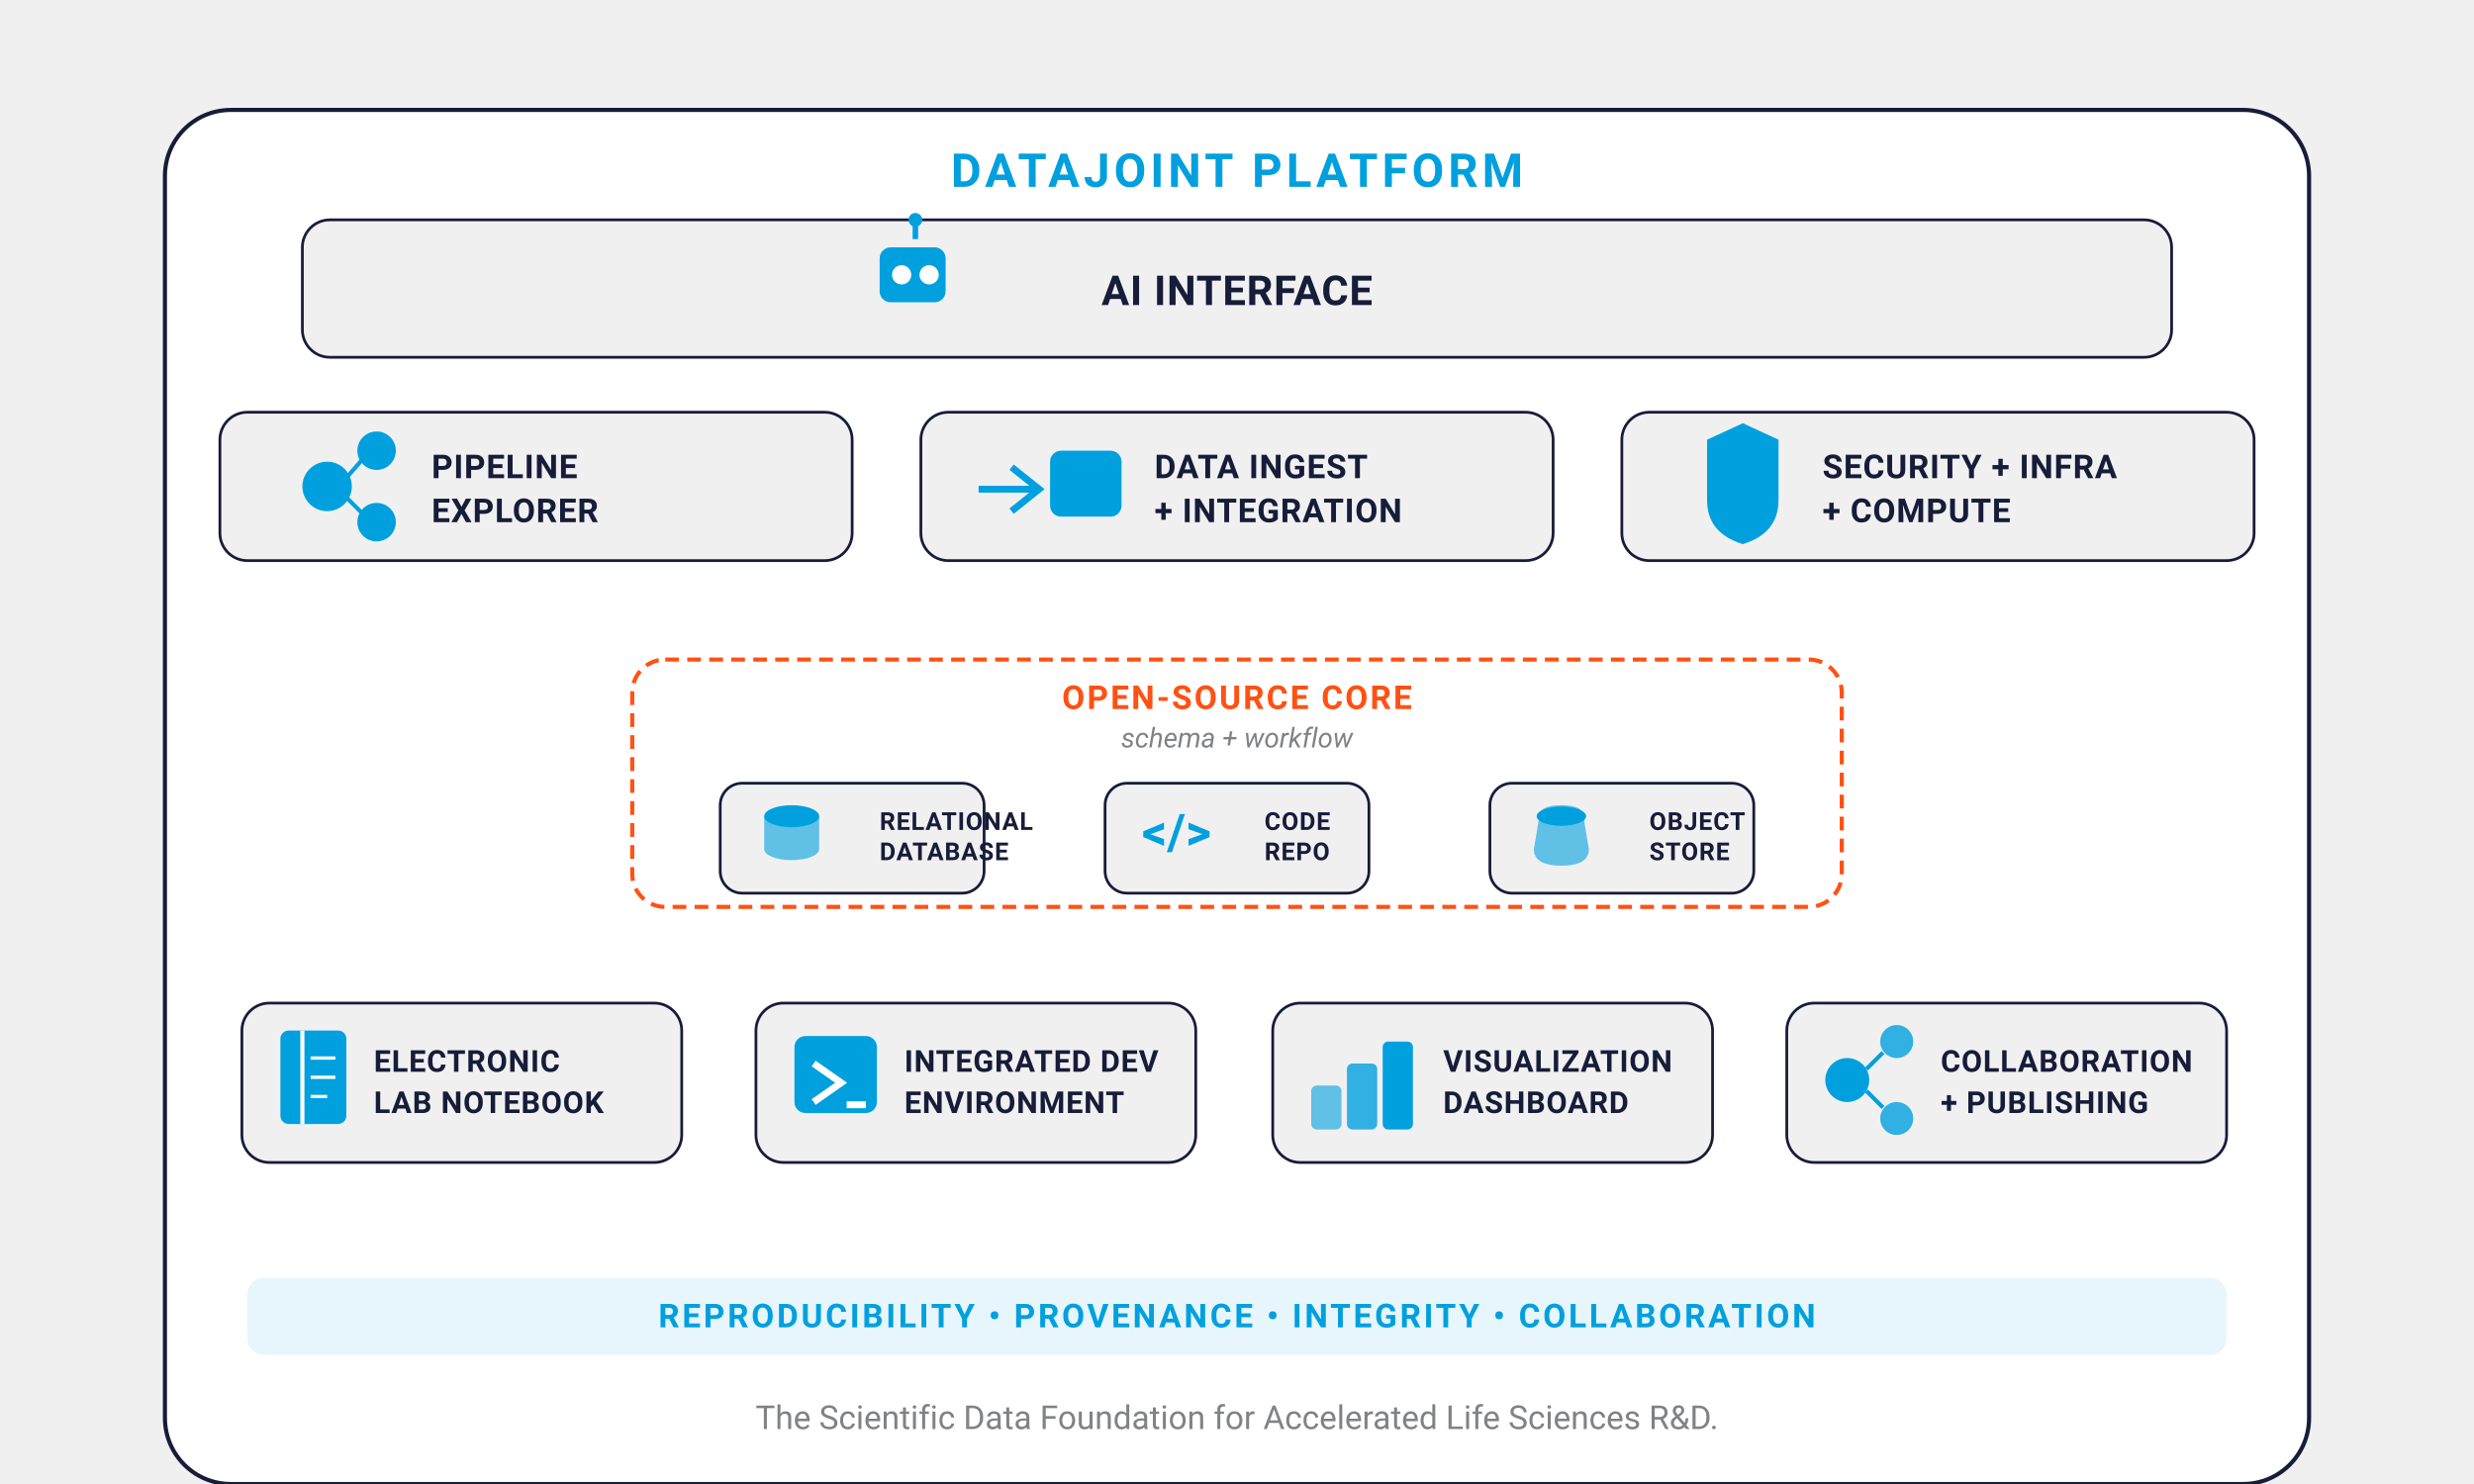
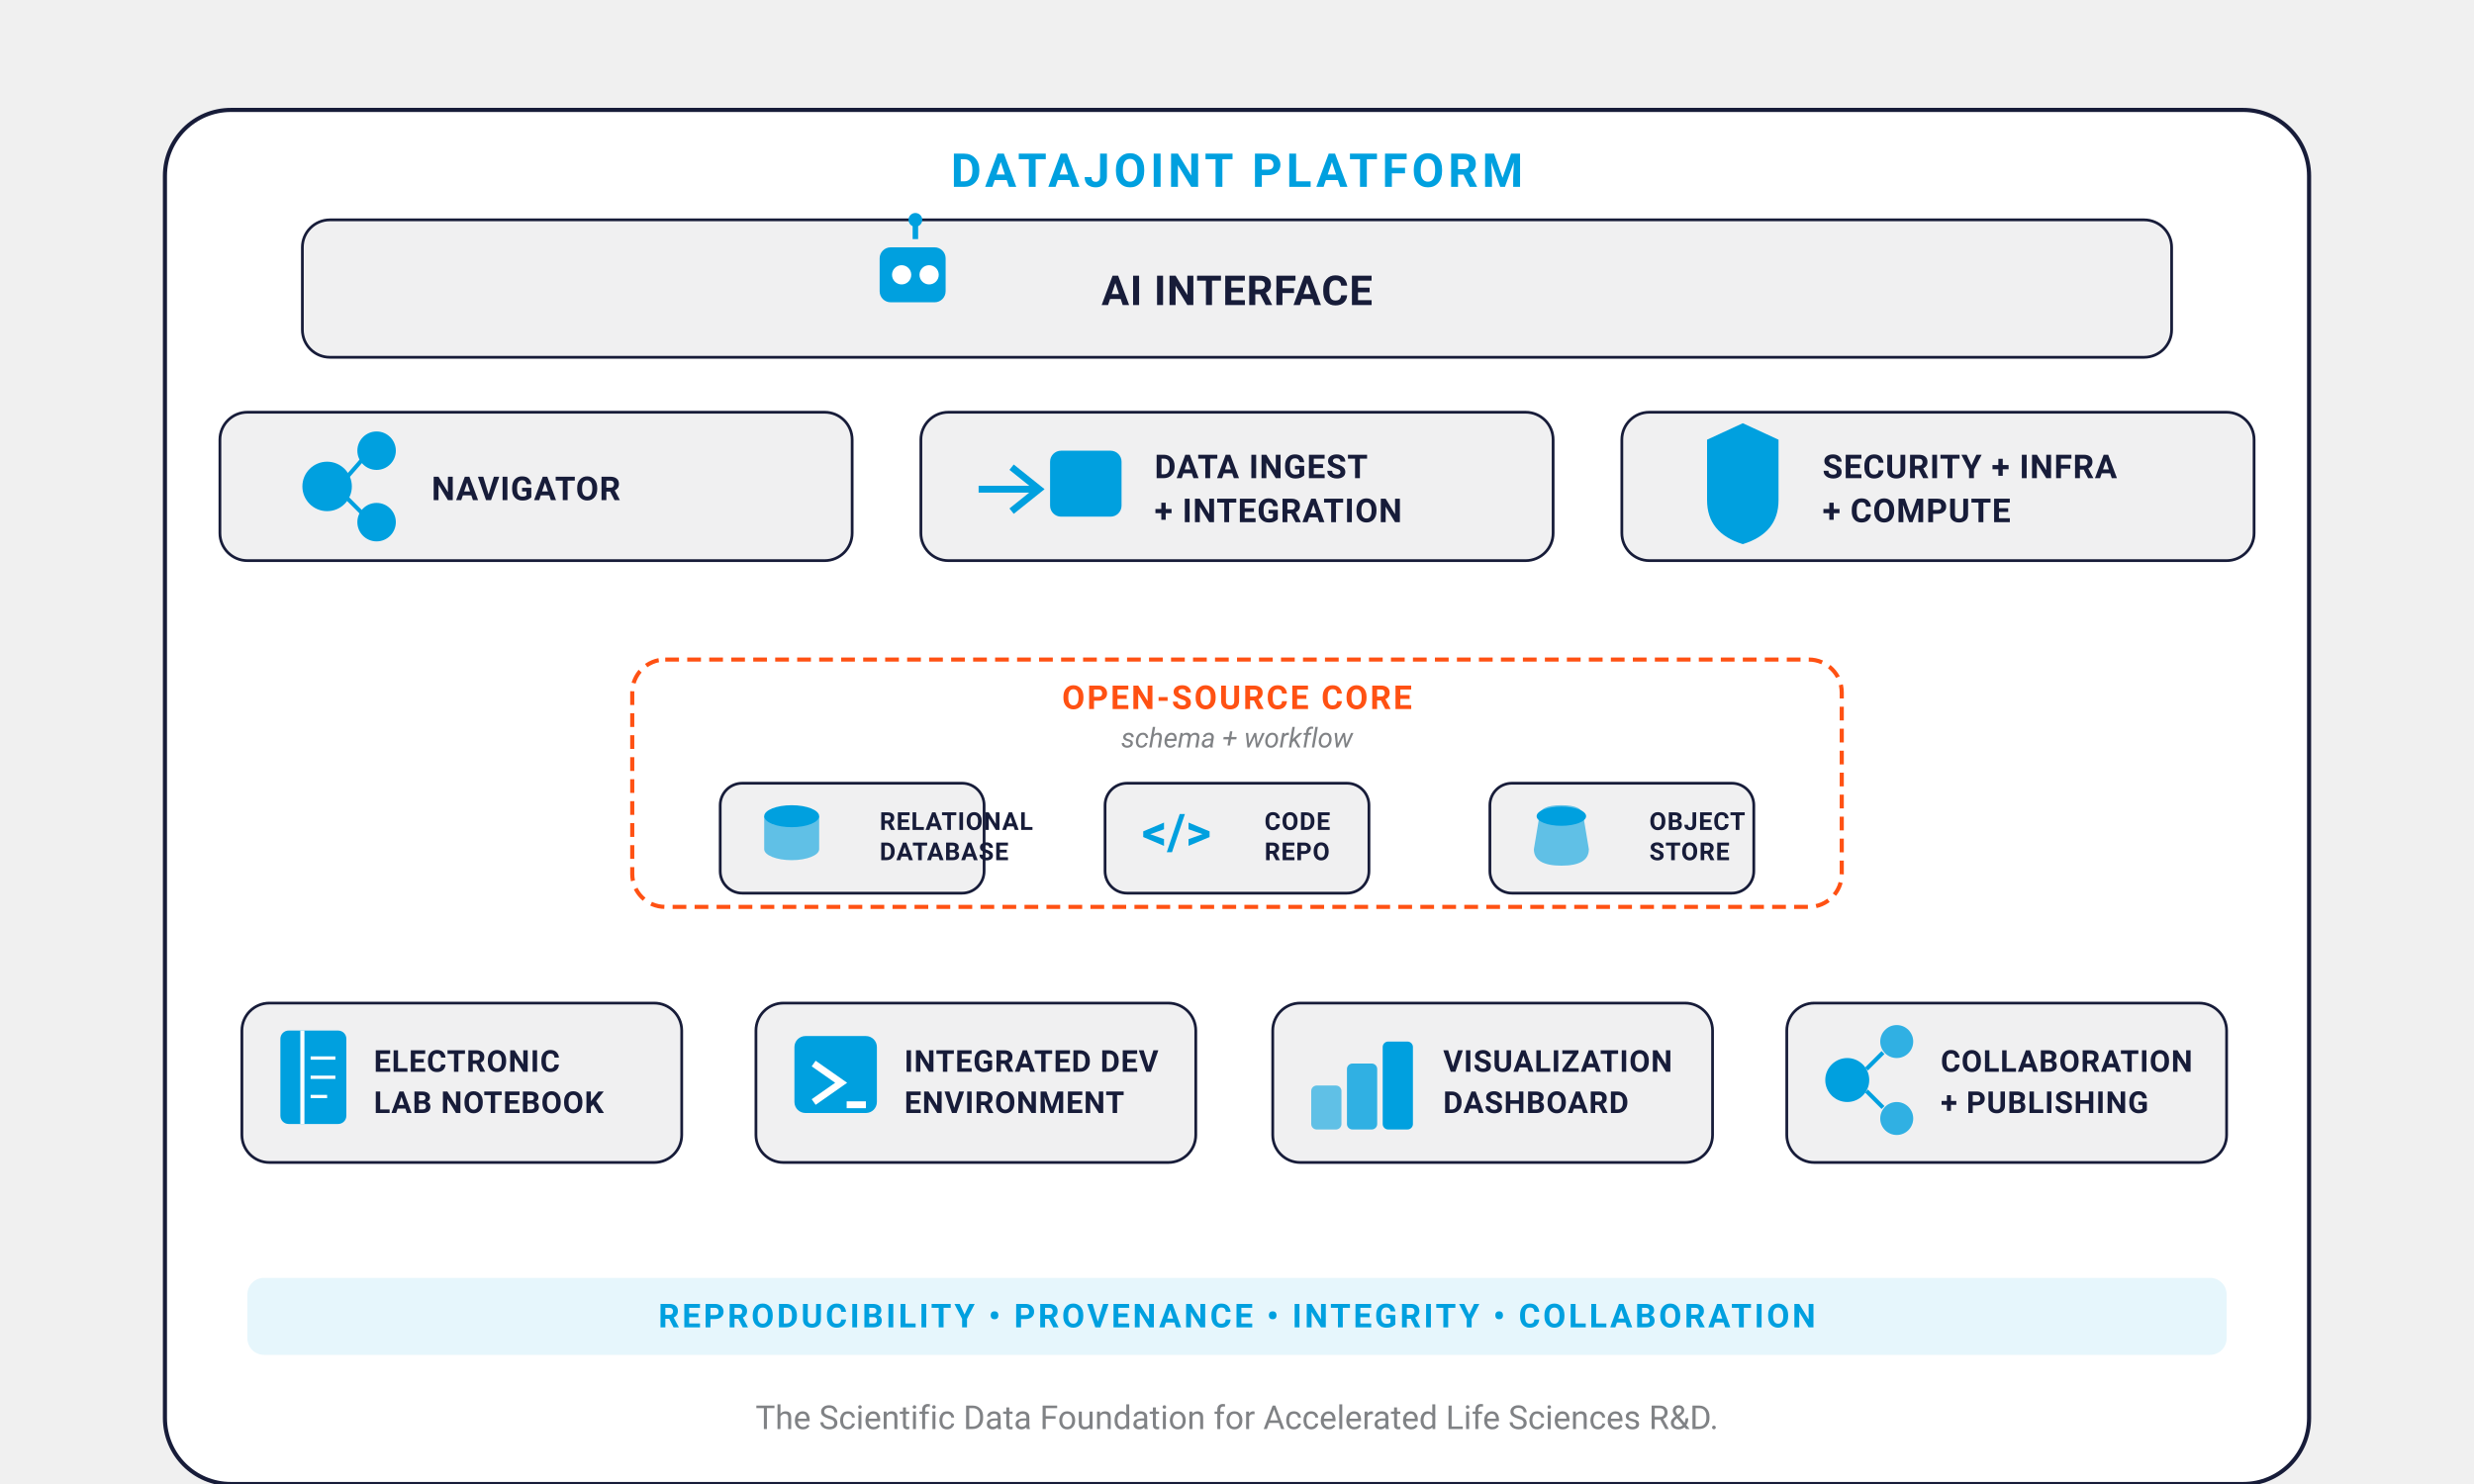
<svg xmlns="http://www.w3.org/2000/svg" viewBox="0 0 900 540" font-family="Roboto, Helvetica, sans-serif">
  <defs>
    <style>
      .frame { fill: #FFFFFF; stroke: #171C39; }
      .boundary { fill: #FFFFFF; stroke: #171C39; }
      .box { fill: #F0F0F1; stroke: #171C39; }
      .core-panel { fill: #FFFFFF; stroke: #FF5113; }
      .accent { fill: #00A0DF; }
      .accent-stroke { stroke: #00A0DF; }
      .ink { fill: #171C39; }
      .on-accent { fill: #FFFFFF; }
      .caption { fill: #808285; }
      .band { fill: #00A0DF; fill-opacity: 0.10; }
      .platform-label { font-size: 17px; fill: #00A0DF; font-weight: 700; text-anchor: middle; letter-spacing: 1.5px; }
      .comp-label { font-size: 12px; fill: #171C39; font-weight: 600; letter-spacing: 0.3px; }
      .core-label { font-size: 12px; fill: #FF5113; font-weight: 700; text-anchor: middle; letter-spacing: 0.8px; }
      .core-sub { font-size: 10px; fill: #808285; text-anchor: middle; font-style: italic; }
      .tagline { font-size: 12px; fill: #808285; text-anchor: middle; font-style: italic; }
      .band-label { font-size: 12px; fill: #00A0DF; font-weight: 600; text-anchor: middle; letter-spacing: 1px; }
      @media (prefers-color-scheme: dark) {
        .frame, .boundary { fill: #161A21; stroke: #8A93A1; }
        .box { fill: #242832; stroke: #8A93A1; }
        .core-panel { fill: #1E232C; stroke: #FF7A47; }
        .accent { fill: #33B8E8; }
        .accent-stroke { stroke: #33B8E8; }
        .ink { fill: #C9CFD9; }
        .on-accent { fill: #161A21; }
        .caption { fill: #9DA0A4; }
        .band { fill: #33B8E8; }
        .platform-label, .band-label { fill: #33B8E8; }
        .comp-label { fill: #C9CFD9; }
        .core-label { fill: #FF7A47; }
        .core-sub, .tagline { fill: #9DA0A4; }
      }
    </style>
  </defs>
  <rect x="60" y="40" width="780" height="500" rx="24" class="boundary" stroke-width="1.5" />
  <text x="450" y="68" class="platform-label">DATAJOINT PLATFORM</text>
  <g transform="translate(450, 106)">
    <rect x="-340" y="-26" width="680" height="50" rx="10" class="box" stroke-width="1" />
    <rect x="-130" y="-16" width="24" height="20" rx="4" class="accent" />
    <circle cx="-122" cy="-6" r="3.5" class="on-accent" />
    <circle cx="-112" cy="-6" r="3.5" class="on-accent" />
    <line x1="-117" y1="-19" x2="-117" y2="-25" class="accent-stroke" stroke-width="2" />
    <circle cx="-117" cy="-26" r="2.5" class="accent" />
    <text x="0" y="5" class="comp-label" style="font-size:15px; font-weight:700; text-anchor:middle;">AI INTERFACE</text>
  </g>
  <g transform="translate(195, 178)">
    <rect x="-115" y="-28" width="230" height="54" rx="10" class="box" stroke-width="1" />
    <circle cx="-76" cy="-1" r="9" class="accent" />
    <circle cx="-58" cy="-14" r="7" class="accent" />
    <circle cx="-58" cy="12" r="7" class="accent" />
    <line x1="-70" y1="-3" x2="-63" y2="-11" class="accent-stroke" stroke-width="1.5" />
    <line x1="-70" y1="2" x2="-63" y2="9" class="accent-stroke" stroke-width="1.5" />
-     <text x="-38" y="-4" class="comp-label">PIPELINE</text>
-     <text x="-38" y="12" class="comp-label">EXPLORER</text>
+     <text x="-38" y="4" class="comp-label">NAVIGATOR</text>
  </g>
  <g transform="translate(450, 178)">
    <rect x="-115" y="-28" width="230" height="54" rx="10" class="box" stroke-width="1" />
    <rect x="-68" y="-14" width="26" height="24" rx="4" class="accent" />
    <path d="M-94,0 L-72,0 M-82,-8 L-72,0 L-82,8" fill="none" class="accent-stroke" stroke-width="2.5" />
    <text x="-30" y="-4" class="comp-label">DATA INGEST</text>
    <text x="-30" y="12" class="comp-label">+ INTEGRATION</text>
  </g>
  <g transform="translate(705, 178)">
    <rect x="-115" y="-28" width="230" height="54" rx="10" class="box" stroke-width="1" />
    <path d="M-84,-18 L-84,4 Q-84,16 -71,20 Q-58,16 -58,4 L-58,-18 L-71,-24 Z" class="accent" />
    <text x="-42" y="-4" class="comp-label">SECURITY + INFRA</text>
    <text x="-42" y="12" class="comp-label">+ COMPUTE</text>
  </g>
  <rect x="230" y="240" width="440" height="90" rx="12" class="core-panel" stroke-width="1.5" stroke-dasharray="5 3" />
  <text x="450" y="258" class="core-label">OPEN-SOURCE CORE</text>
  <text x="450" y="272" class="core-sub">schema + workflow</text>
  <g transform="translate(310, 305)">
    <rect x="-48" y="-20" width="96" height="40" rx="8" class="box" stroke-width="1" />
    <ellipse cx="-22" cy="-8" rx="10" ry="4" class="accent" />
    <path d="M-32,-8 v12 a10,4 0 0,0 20,0 v-12" class="accent" fill-opacity="0.6" />
    <text x="10" y="-3" class="comp-label" style="font-size:9px;">RELATIONAL</text>
    <text x="10" y="8" class="comp-label" style="font-size:9px;">DATABASE</text>
  </g>
  <g transform="translate(450, 305)">
    <rect x="-48" y="-20" width="96" height="40" rx="8" class="box" stroke-width="1" />
    <text x="-22" y="4" text-anchor="middle" font-size="18" font-weight="600" class="accent">&lt;/&gt;</text>
    <text x="10" y="-3" class="comp-label" style="font-size:9px;">CODE</text>
    <text x="10" y="8" class="comp-label" style="font-size:9px;">REPO</text>
  </g>
  <g transform="translate(590, 305)">
    <rect x="-48" y="-20" width="96" height="40" rx="8" class="box" stroke-width="1" />
    <path d="M-30,-8 L-32,4 Q-32,10 -22,10 Q-12,10 -12,4 L-14,-8 Q-14,-12 -22,-12 Q-30,-12 -30,-8 Z" class="accent" fill-opacity="0.6" />
    <ellipse cx="-22" cy="-8" rx="9" ry="3.5" class="accent" />
    <text x="10" y="-3" class="comp-label" style="font-size:9px;">OBJECT</text>
    <text x="10" y="8" class="comp-label" style="font-size:9px;">STORE</text>
  </g>
  <g transform="translate(168, 395)">
    <rect x="-80" y="-30" width="160" height="58" rx="10" class="box" stroke-width="1" />
    <rect x="-66" y="-20" width="24" height="34" rx="3" class="accent" />
    <line x1="-58" y1="-20" x2="-58" y2="14" stroke="#FFFFFF" stroke-width="1.5" />
    <line x1="-55" y1="-10" x2="-46" y2="-10" stroke="#FFFFFF" stroke-width="1.2" />
    <line x1="-55" y1="-3" x2="-46" y2="-3" stroke="#FFFFFF" stroke-width="1.2" />
    <line x1="-55" y1="4" x2="-49" y2="4" stroke="#FFFFFF" stroke-width="1.2" />
    <text x="-32" y="-5" class="comp-label" style="font-size:11px;">ELECTRONIC</text>
    <text x="-32" y="10" class="comp-label" style="font-size:11px;">LAB NOTEBOOK</text>
  </g>
  <g transform="translate(355, 395)">
    <rect x="-80" y="-30" width="160" height="58" rx="10" class="box" stroke-width="1" />
    <rect x="-66" y="-18" width="30" height="28" rx="4" class="accent" />
    <path d="M-59,-8 L-49,-1 L-59,6" fill="none" stroke="#FFFFFF" stroke-width="2.5" />
    <line x1="-47" y1="7" x2="-40" y2="7" stroke="#FFFFFF" stroke-width="2.5" />
    <text x="-26" y="-5" class="comp-label" style="font-size:11px;">INTEGRATED DEV</text>
    <text x="-26" y="10" class="comp-label" style="font-size:11px;">ENVIRONMENT</text>
  </g>
  <g transform="translate(543, 395)">
    <rect x="-80" y="-30" width="160" height="58" rx="10" class="box" stroke-width="1" />
    <rect x="-66" y="0" width="11" height="16" rx="2" class="accent" fill-opacity="0.6" />
    <rect x="-53" y="-8" width="11" height="24" rx="2" class="accent" fill-opacity="0.8" />
    <rect x="-40" y="-16" width="11" height="32" rx="2" class="accent" />
    <text x="-18" y="-5" class="comp-label" style="font-size:11px;">VISUALIZATION</text>
    <text x="-18" y="10" class="comp-label" style="font-size:11px;">DASHBOARD</text>
  </g>
  <g transform="translate(730, 395)">
    <rect x="-80" y="-30" width="160" height="58" rx="10" class="box" stroke-width="1" />
    <circle cx="-58" cy="-2" r="8" class="accent" />
    <circle cx="-40" cy="-16" r="6" class="accent" fill-opacity="0.8" />
    <circle cx="-40" cy="12" r="6" class="accent" fill-opacity="0.8" />
    <line x1="-51" y1="-6" x2="-45" y2="-12" class="accent-stroke" stroke-width="1.5" />
    <line x1="-51" y1="2" x2="-45" y2="8" class="accent-stroke" stroke-width="1.5" />
    <text x="-24" y="-5" class="comp-label" style="font-size:11px;">COLLABORATION</text>
    <text x="-24" y="10" class="comp-label" style="font-size:11px;">+ PUBLISHING</text>
  </g>
  <rect x="90" y="465" width="720" height="28" rx="6" class="band" />
  <text x="450" y="483" class="band-label">REPRODUCIBILITY • PROVENANCE • INTEGRITY • COLLABORATION</text>
  <text x="450" y="520" class="tagline" style="font-style: normal;">The Scientific Data Foundation for Accelerated Life Sciences R&amp;D.</text>
</svg>
